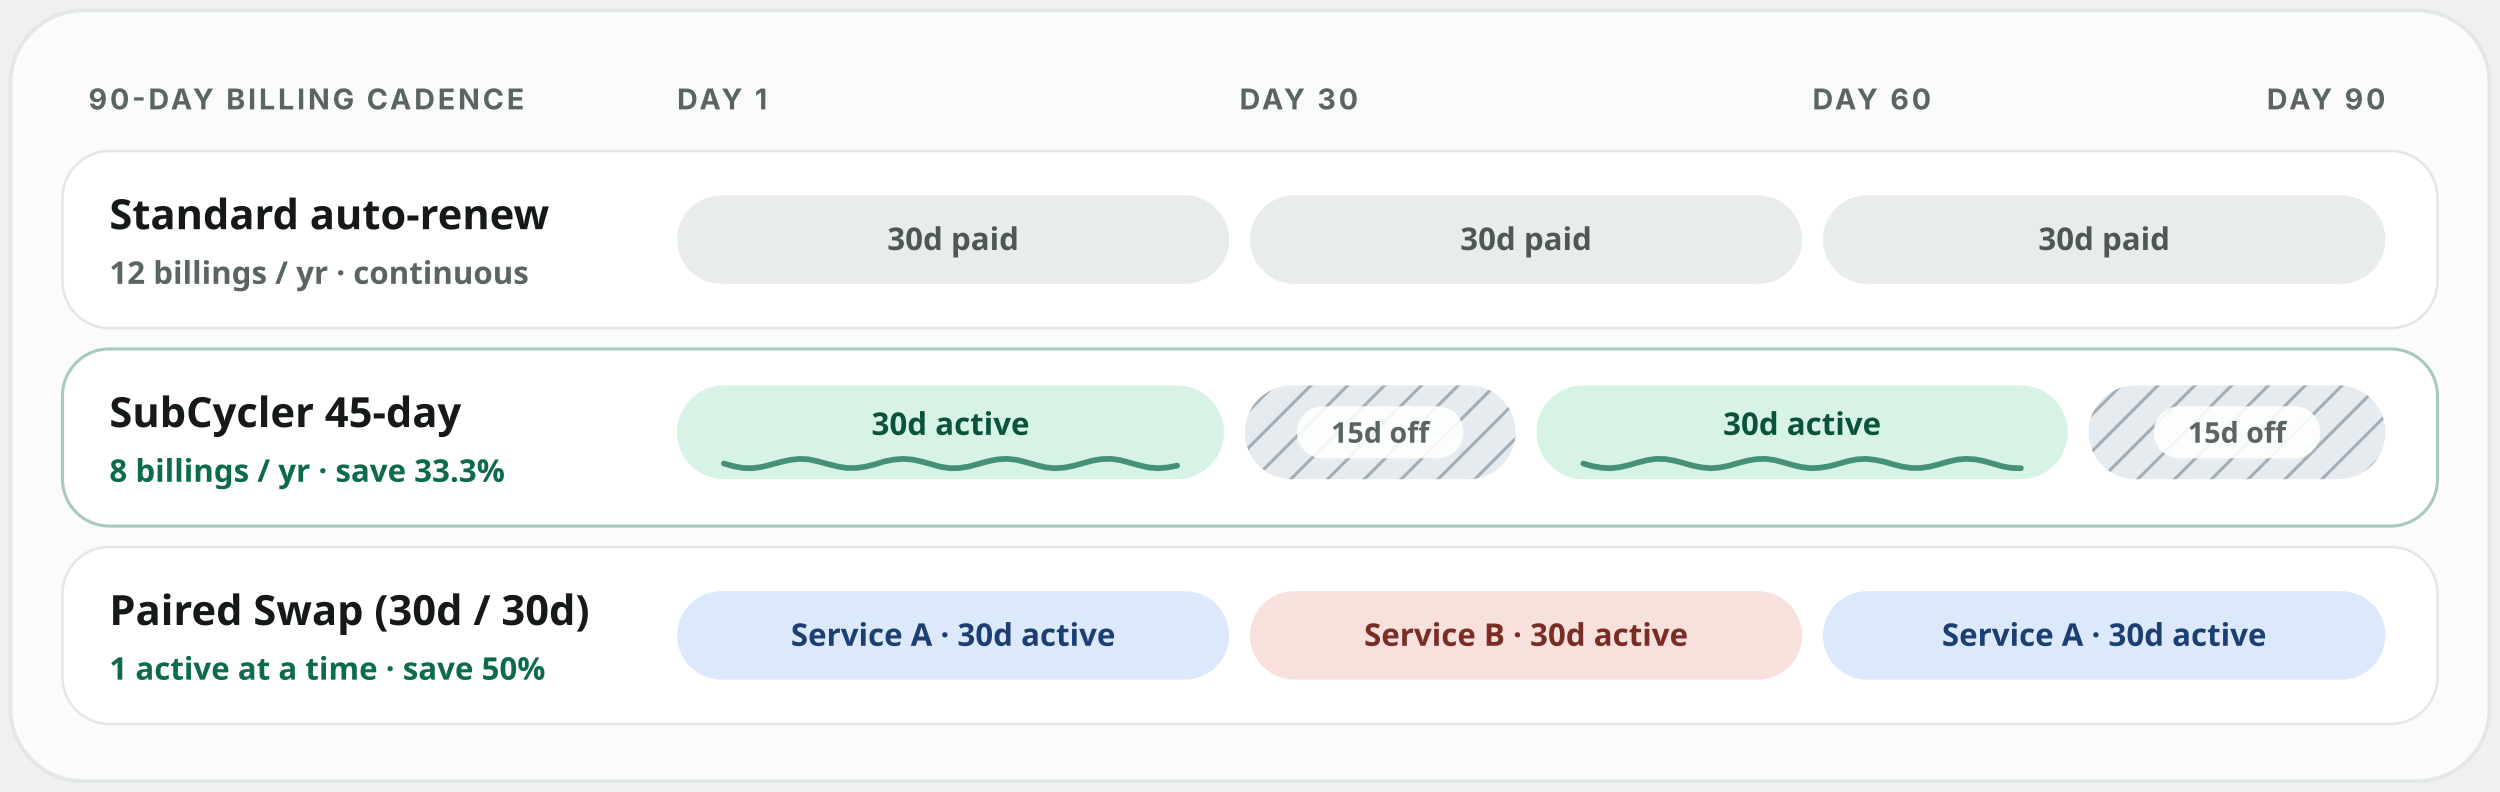
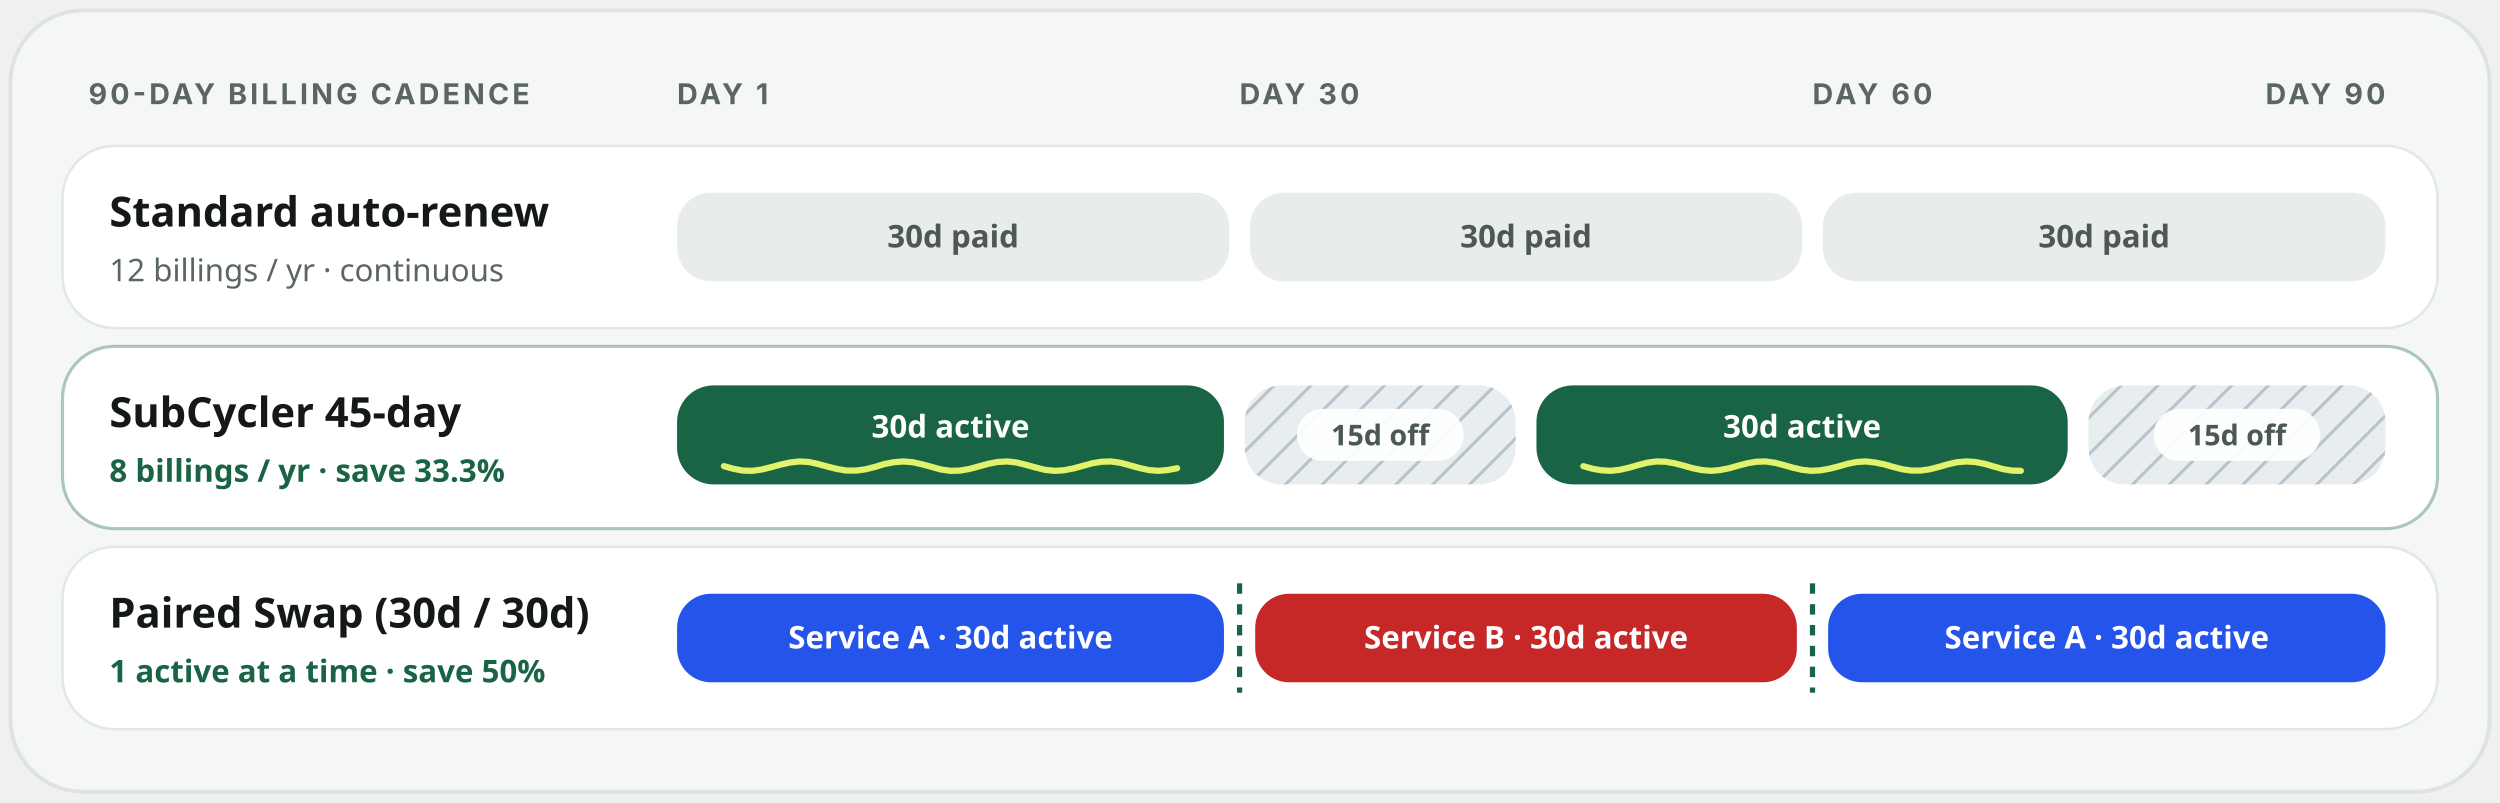
- <svg xmlns="http://www.w3.org/2000/svg" viewBox="0 0 960 304" width="960" height="304" role="img" aria-label="90-day comparison of Standard Auto-Renew, SubCycler 45-Day Rotation, and Paired Swap 30d/30d">
+ <svg xmlns="http://www.w3.org/2000/svg" viewBox="0 0 960 308" width="960" height="308" role="img" aria-label="90-day comparison of Standard Auto-Renew, SubCycler 45-Day Rotation, and Paired Swap 30d/30d">
  <defs>
    <pattern id="cycleHatch" width="10" height="10" patternUnits="userSpaceOnUse" patternTransform="rotate(45)">
-       <line x1="0" y1="0" x2="0" y2="10" stroke="#4C5D6B" stroke-width="2.4" stroke-opacity="0.42" />
+       <line x1="0" y1="0" x2="0" y2="10" stroke="#64748B" stroke-width="2.4" stroke-opacity="0.34" />
    </pattern>
    <clipPath id="b1">
-       <rect x="478" y="148" width="104" height="36" rx="18" />
+       <rect x="478" y="148" width="104" height="38" rx="14" />
    </clipPath>
    <clipPath id="b2">
-       <rect x="802" y="148" width="114" height="36" rx="18" />
+       <rect x="802" y="148" width="114" height="38" rx="14" />
    </clipPath>
  </defs>
-   <rect x="4" y="4" width="952" height="296" rx="28" fill="#FAFBFA" stroke="#E2E8E5" stroke-width="1.5" />
-   <g font-family="'Plus Jakarta Sans', -apple-system, BlinkMacSystemFont, 'Segoe UI', sans-serif" font-size="11" font-weight="700" letter-spacing="1.1" fill="#5A6561">
-     <text x="34" y="42">90-DAY BILLING CADENCE</text>
-     <text x="260" y="42">DAY 1</text>
-     <text x="476" y="42">DAY 30</text>
-     <text x="696" y="42">DAY 60</text>
-     <text x="916" y="42" text-anchor="end">DAY 90</text>
+   <rect x="4" y="4" width="952" height="300" rx="28" fill="#F5F7F6" stroke="#DDE4E0" stroke-width="1.5" />
+   <g font-family="'Google Sans Flex', 'Google Sans', -apple-system, BlinkMacSystemFont, 'Segoe UI', sans-serif" font-size="11" font-weight="700" letter-spacing="1.2" fill="#5A6661">
+     <text x="34" y="40">90-DAY BILLING CADENCE</text>
+     <text x="260" y="40">DAY 1</text>
+     <text x="476" y="40">DAY 30</text>
+     <text x="696" y="40">DAY 60</text>
+     <text x="916" y="40" text-anchor="end">DAY 90</text>
  </g>
-   <rect x="24" y="58" width="912" height="68" rx="18" fill="#FFFFFF" stroke="#E2E8E5" stroke-width="1" />
-   <text x="42" y="88" font-family="'Bricolage Grotesque', 'Plus Jakarta Sans', sans-serif" font-size="16" font-weight="700" fill="#151918">Standard auto-renew</text>
-   <text x="42" y="109" font-family="'Plus Jakarta Sans', sans-serif" font-size="12" font-weight="600" fill="#5A6561">12 billings / yr · continuous</text>
-   <g font-family="'Plus Jakarta Sans', sans-serif" font-size="12" font-weight="700" fill="#4D5754">
-     <rect x="260" y="75" width="212" height="34" rx="17" fill="#E8ECEA" />
-     <text x="366" y="96" text-anchor="middle">30d paid</text>
-     <rect x="480" y="75" width="212" height="34" rx="17" fill="#E8ECEA" />
-     <text x="586" y="96" text-anchor="middle">30d paid</text>
-     <rect x="700" y="75" width="216" height="34" rx="17" fill="#E8ECEA" />
-     <text x="808" y="96" text-anchor="middle">30d paid</text>
+   <rect x="24" y="56" width="912" height="70" rx="20" fill="#FFFFFF" stroke="#E2E8E5" stroke-width="1" />
+   <text x="42" y="87" font-family="'Google Sans Flex', 'Google Sans', sans-serif" font-size="16" font-weight="700" fill="#141917">Standard auto-renew</text>
+   <text x="42" y="108" font-family="'Google Sans Flex', 'Google Sans', sans-serif" font-size="12" font-weight="500" fill="#5A6661">12 billings / yr · continuous</text>
+   <g font-family="'Google Sans Flex', 'Google Sans', sans-serif" font-size="12" font-weight="700" fill="#4C5853">
+     <rect x="260" y="74" width="212" height="34" rx="13" fill="#E8ECEA" />
+     <text x="366" y="95" text-anchor="middle">30d paid</text>
+     <rect x="480" y="74" width="212" height="34" rx="13" fill="#E8ECEA" />
+     <text x="586" y="95" text-anchor="middle">30d paid</text>
+     <rect x="700" y="74" width="216" height="34" rx="13" fill="#E8ECEA" />
+     <text x="808" y="95" text-anchor="middle">30d paid</text>
  </g>
-   <rect x="24" y="134" width="912" height="68" rx="18" fill="#FFFFFF" stroke="#0C6B4E" stroke-opacity="0.35" stroke-width="1.2" />
-   <text x="42" y="164" font-family="'Bricolage Grotesque', 'Plus Jakarta Sans', sans-serif" font-size="16" font-weight="700" fill="#151918">SubCycler 45-day</text>
-   <text x="42" y="185" font-family="'Plus Jakarta Sans', sans-serif" font-size="12" font-weight="700" fill="#0C6B4E">8 billings / yr · save 33.3%</text>
-   <rect x="260" y="148" width="210" height="36" rx="18" fill="#D6F3E6" />
-   <text x="365" y="167" text-anchor="middle" font-family="'Plus Jakarta Sans', sans-serif" font-size="12" font-weight="700" fill="#0A523B">30d active</text>
-   <path d="M 278 178 L 281.6 179 L 285.2 179.7 L 288.9 179.8 L 292.5 179.3 L 296.1 178.4 L 299.8 177.4 L 303.4 176.6 L 307 176.2 L 310.6 176.4 L 314.2 177.2 L 317.9 178.2 L 321.5 179.1 L 325.1 179.7 L 328.8 179.7 L 332.4 179.2 L 336 178.3 L 339.6 177.2 L 343.2 176.5 L 346.9 176.2 L 350.5 176.5 L 354.1 177.3 L 357.8 178.3 L 361.4 179.3 L 365 179.8 L 368.6 179.7 L 372.2 179.1 L 375.9 178.1 L 379.5 177.1 L 383.1 176.4 L 386.8 176.2 L 390.4 176.6 L 394 177.5 L 397.6 178.5 L 401.2 179.4 L 404.9 179.8 L 408.5 179.6 L 412.1 178.9 L 415.8 177.9 L 419.4 176.9 L 423 176.3 L 426.6 176.2 L 430.2 176.7 L 433.9 177.7 L 437.5 178.7 L 441.1 179.5 L 444.8 179.8 L 448.4 179.5 L 452 178.8" fill="none" stroke="#0C6B4E" stroke-width="2.2" stroke-linecap="round" opacity="0.72" />
+   <rect x="24" y="133" width="912" height="70" rx="20" fill="#FFFFFF" stroke="#186445" stroke-opacity="0.35" stroke-width="1.2" />
+   <text x="42" y="164" font-family="'Google Sans Flex', 'Google Sans', sans-serif" font-size="16" font-weight="700" fill="#141917">SubCycler 45-day</text>
+   <text x="42" y="185" font-family="'Google Sans Flex', 'Google Sans', sans-serif" font-size="12" font-weight="700" fill="#186445">8 billings / yr · save 33.3%</text>
+   <rect x="260" y="148" width="210" height="38" rx="14" fill="#186445" />
+   <text x="365" y="168" text-anchor="middle" font-family="'Google Sans Flex', 'Google Sans', sans-serif" font-size="12" font-weight="700" fill="#FFFFFF">30d active</text>
+   <path d="M 278 179 L 281.6 180 L 285.2 180.7 L 288.9 180.8 L 292.5 180.3 L 296.1 179.4 L 299.8 178.4 L 303.4 177.6 L 307 177.2 L 310.6 177.4 L 314.2 178.2 L 317.9 179.2 L 321.5 180.1 L 325.1 180.7 L 328.8 180.7 L 332.4 180.2 L 336 179.3 L 339.6 178.2 L 343.2 177.5 L 346.9 177.2 L 350.5 177.5 L 354.1 178.3 L 357.8 179.3 L 361.4 180.3 L 365 180.8 L 368.6 180.7 L 372.2 180.1 L 375.9 179.1 L 379.5 178.1 L 383.1 177.4 L 386.8 177.2 L 390.4 177.6 L 394 178.5 L 397.6 179.5 L 401.2 180.4 L 404.9 180.8 L 408.5 180.6 L 412.1 179.9 L 415.8 178.9 L 419.4 177.9 L 423 177.3 L 426.6 177.2 L 430.2 177.7 L 433.9 178.7 L 437.5 179.7 L 441.1 180.5 L 444.8 180.8 L 448.4 180.5 L 452 179.8" fill="none" stroke="#E2F26B" stroke-width="2.4" stroke-linecap="round" />
  <g clip-path="url(#b1)">
-     <rect x="478" y="148" width="104" height="36" fill="#E5EBEF" />
-     <rect x="478" y="148" width="104" height="36" fill="url(#cycleHatch)" />
+     <rect x="478" y="148" width="104" height="38" fill="#E8EEF0" />
+     <rect x="478" y="148" width="104" height="38" fill="url(#cycleHatch)" />
  </g>
-   <rect x="498" y="156" width="64" height="20" rx="10" fill="rgba(255,255,255,0.88)" />
-   <text x="530" y="170" text-anchor="middle" font-family="'Plus Jakarta Sans', sans-serif" font-size="11" font-weight="700" fill="#5A6561">15d off</text>
-   <rect x="590" y="148" width="204" height="36" rx="18" fill="#D6F3E6" />
-   <text x="692" y="167" text-anchor="middle" font-family="'Plus Jakarta Sans', sans-serif" font-size="12" font-weight="700" fill="#0A523B">30d active</text>
-   <path d="M 608 178 L 611.5 179 L 615 179.6 L 618.5 179.8 L 622 179.4 L 625.5 178.6 L 629 177.6 L 632.5 176.7 L 636 176.2 L 639.5 176.3 L 643 176.9 L 646.5 177.8 L 650 178.8 L 653.5 179.5 L 657 179.8 L 660.5 179.5 L 664 178.8 L 667.5 177.8 L 671 176.9 L 674.5 176.3 L 678 176.2 L 681.5 176.7 L 685 177.6 L 688.5 178.6 L 692 179.4 L 695.5 179.8 L 699 179.6 L 702.5 179 L 706 178.1 L 709.5 177.1 L 713 176.4 L 716.5 176.2 L 720 176.6 L 723.5 177.3 L 727 178.3 L 730.5 179.2 L 734 179.7 L 737.5 179.7 L 741 179.2 L 744.5 178.3 L 748 177.3 L 751.5 176.5 L 755 176.2 L 758.5 176.4 L 762 177.1 L 765.5 178.1 L 769 179.1 L 772.5 179.7 L 776 179.8" fill="none" stroke="#0C6B4E" stroke-width="2.2" stroke-linecap="round" opacity="0.72" />
+   <rect x="498" y="157" width="64" height="20" rx="10" fill="rgba(255,255,255,0.92)" />
+   <text x="530" y="171" text-anchor="middle" font-family="'Google Sans Flex', 'Google Sans', sans-serif" font-size="11" font-weight="700" fill="#4C5853">15d off</text>
+   <rect x="590" y="148" width="204" height="38" rx="14" fill="#186445" />
+   <text x="692" y="168" text-anchor="middle" font-family="'Google Sans Flex', 'Google Sans', sans-serif" font-size="12" font-weight="700" fill="#FFFFFF">30d active</text>
+   <path d="M 608 179 L 611.5 180 L 615 180.6 L 618.5 180.8 L 622 180.4 L 625.5 179.6 L 629 178.6 L 632.5 177.7 L 636 177.2 L 639.5 177.3 L 643 177.9 L 646.5 178.8 L 650 179.8 L 653.5 180.5 L 657 180.8 L 660.5 180.5 L 664 179.8 L 667.5 178.8 L 671 177.9 L 674.5 177.3 L 678 177.2 L 681.5 177.7 L 685 178.6 L 688.5 179.6 L 692 180.4 L 695.5 180.8 L 699 180.6 L 702.5 180 L 706 179.1 L 709.5 178.1 L 713 177.4 L 716.5 177.2 L 720 177.6 L 723.5 178.3 L 727 179.3 L 730.5 180.2 L 734 180.7 L 737.5 180.7 L 741 180.2 L 744.5 179.3 L 748 178.3 L 751.5 177.5 L 755 177.2 L 758.5 177.4 L 762 178.1 L 765.5 179.1 L 769 180.1 L 772.5 180.7 L 776 180.8" fill="none" stroke="#E2F26B" stroke-width="2.4" stroke-linecap="round" />
  <g clip-path="url(#b2)">
-     <rect x="802" y="148" width="114" height="36" fill="#E5EBEF" />
-     <rect x="802" y="148" width="114" height="36" fill="url(#cycleHatch)" />
+     <rect x="802" y="148" width="114" height="38" fill="#E8EEF0" />
+     <rect x="802" y="148" width="114" height="38" fill="url(#cycleHatch)" />
  </g>
-   <rect x="827" y="156" width="64" height="20" rx="10" fill="rgba(255,255,255,0.88)" />
-   <text x="859" y="170" text-anchor="middle" font-family="'Plus Jakarta Sans', sans-serif" font-size="11" font-weight="700" fill="#5A6561">15d off</text>
-   <rect x="24" y="210" width="912" height="68" rx="18" fill="#FFFFFF" stroke="#E2E8E5" stroke-width="1" />
-   <text x="42" y="240" font-family="'Bricolage Grotesque', 'Plus Jakarta Sans', sans-serif" font-size="16" font-weight="700" fill="#151918">Paired Swap (30d / 30d)</text>
-   <text x="42" y="261" font-family="'Plus Jakarta Sans', sans-serif" font-size="12" font-weight="700" fill="#0C6B4E">1 active at a time · save 50%</text>
-   <rect x="260" y="227" width="212" height="34" rx="17" fill="#DCE8FB" />
-   <text x="366" y="248" text-anchor="middle" font-family="'Plus Jakarta Sans', sans-serif" font-size="12" font-weight="700" fill="#1B3F72">Service A · 30d active</text>
-   <rect x="480" y="227" width="212" height="34" rx="17" fill="#F8E0DC" />
-   <text x="586" y="248" text-anchor="middle" font-family="'Plus Jakarta Sans', sans-serif" font-size="12" font-weight="700" fill="#7A2D24">Service B · 30d active</text>
-   <rect x="700" y="227" width="216" height="34" rx="17" fill="#DCE8FB" />
-   <text x="808" y="248" text-anchor="middle" font-family="'Plus Jakarta Sans', sans-serif" font-size="12" font-weight="700" fill="#1B3F72">Service A · 30d active</text>
+   <rect x="827" y="157" width="64" height="20" rx="10" fill="rgba(255,255,255,0.92)" />
+   <text x="859" y="171" text-anchor="middle" font-family="'Google Sans Flex', 'Google Sans', sans-serif" font-size="11" font-weight="700" fill="#4C5853">15d off</text>
+   <rect x="24" y="210" width="912" height="70" rx="20" fill="#FFFFFF" stroke="#E2E8E5" stroke-width="1" />
+   <text x="42" y="241" font-family="'Google Sans Flex', 'Google Sans', sans-serif" font-size="16" font-weight="700" fill="#141917">Paired Swap (30d / 30d)</text>
+   <text x="42" y="262" font-family="'Google Sans Flex', 'Google Sans', sans-serif" font-size="12" font-weight="700" fill="#186445">1 active at a time · save 50%</text>
+   <rect x="260" y="228" width="210" height="34" rx="13" fill="#2554EB" />
+   <text x="365" y="249" text-anchor="middle" font-family="'Google Sans Flex', 'Google Sans', sans-serif" font-size="12" font-weight="700" fill="#FFFFFF">Service A · 30d active</text>
+   <line x1="476" y1="224" x2="476" y2="266" stroke="#186445" stroke-width="2" stroke-dasharray="4 4" />
+   <rect x="482" y="228" width="208" height="34" rx="13" fill="#C62828" />
+   <text x="586" y="249" text-anchor="middle" font-family="'Google Sans Flex', 'Google Sans', sans-serif" font-size="12" font-weight="700" fill="#FFFFFF">Service B · 30d active</text>
+   <line x1="696" y1="224" x2="696" y2="266" stroke="#186445" stroke-width="2" stroke-dasharray="4 4" />
+   <rect x="702" y="228" width="214" height="34" rx="13" fill="#2554EB" />
+   <text x="809" y="249" text-anchor="middle" font-family="'Google Sans Flex', 'Google Sans', sans-serif" font-size="12" font-weight="700" fill="#FFFFFF">Service A · 30d active</text>
</svg>
